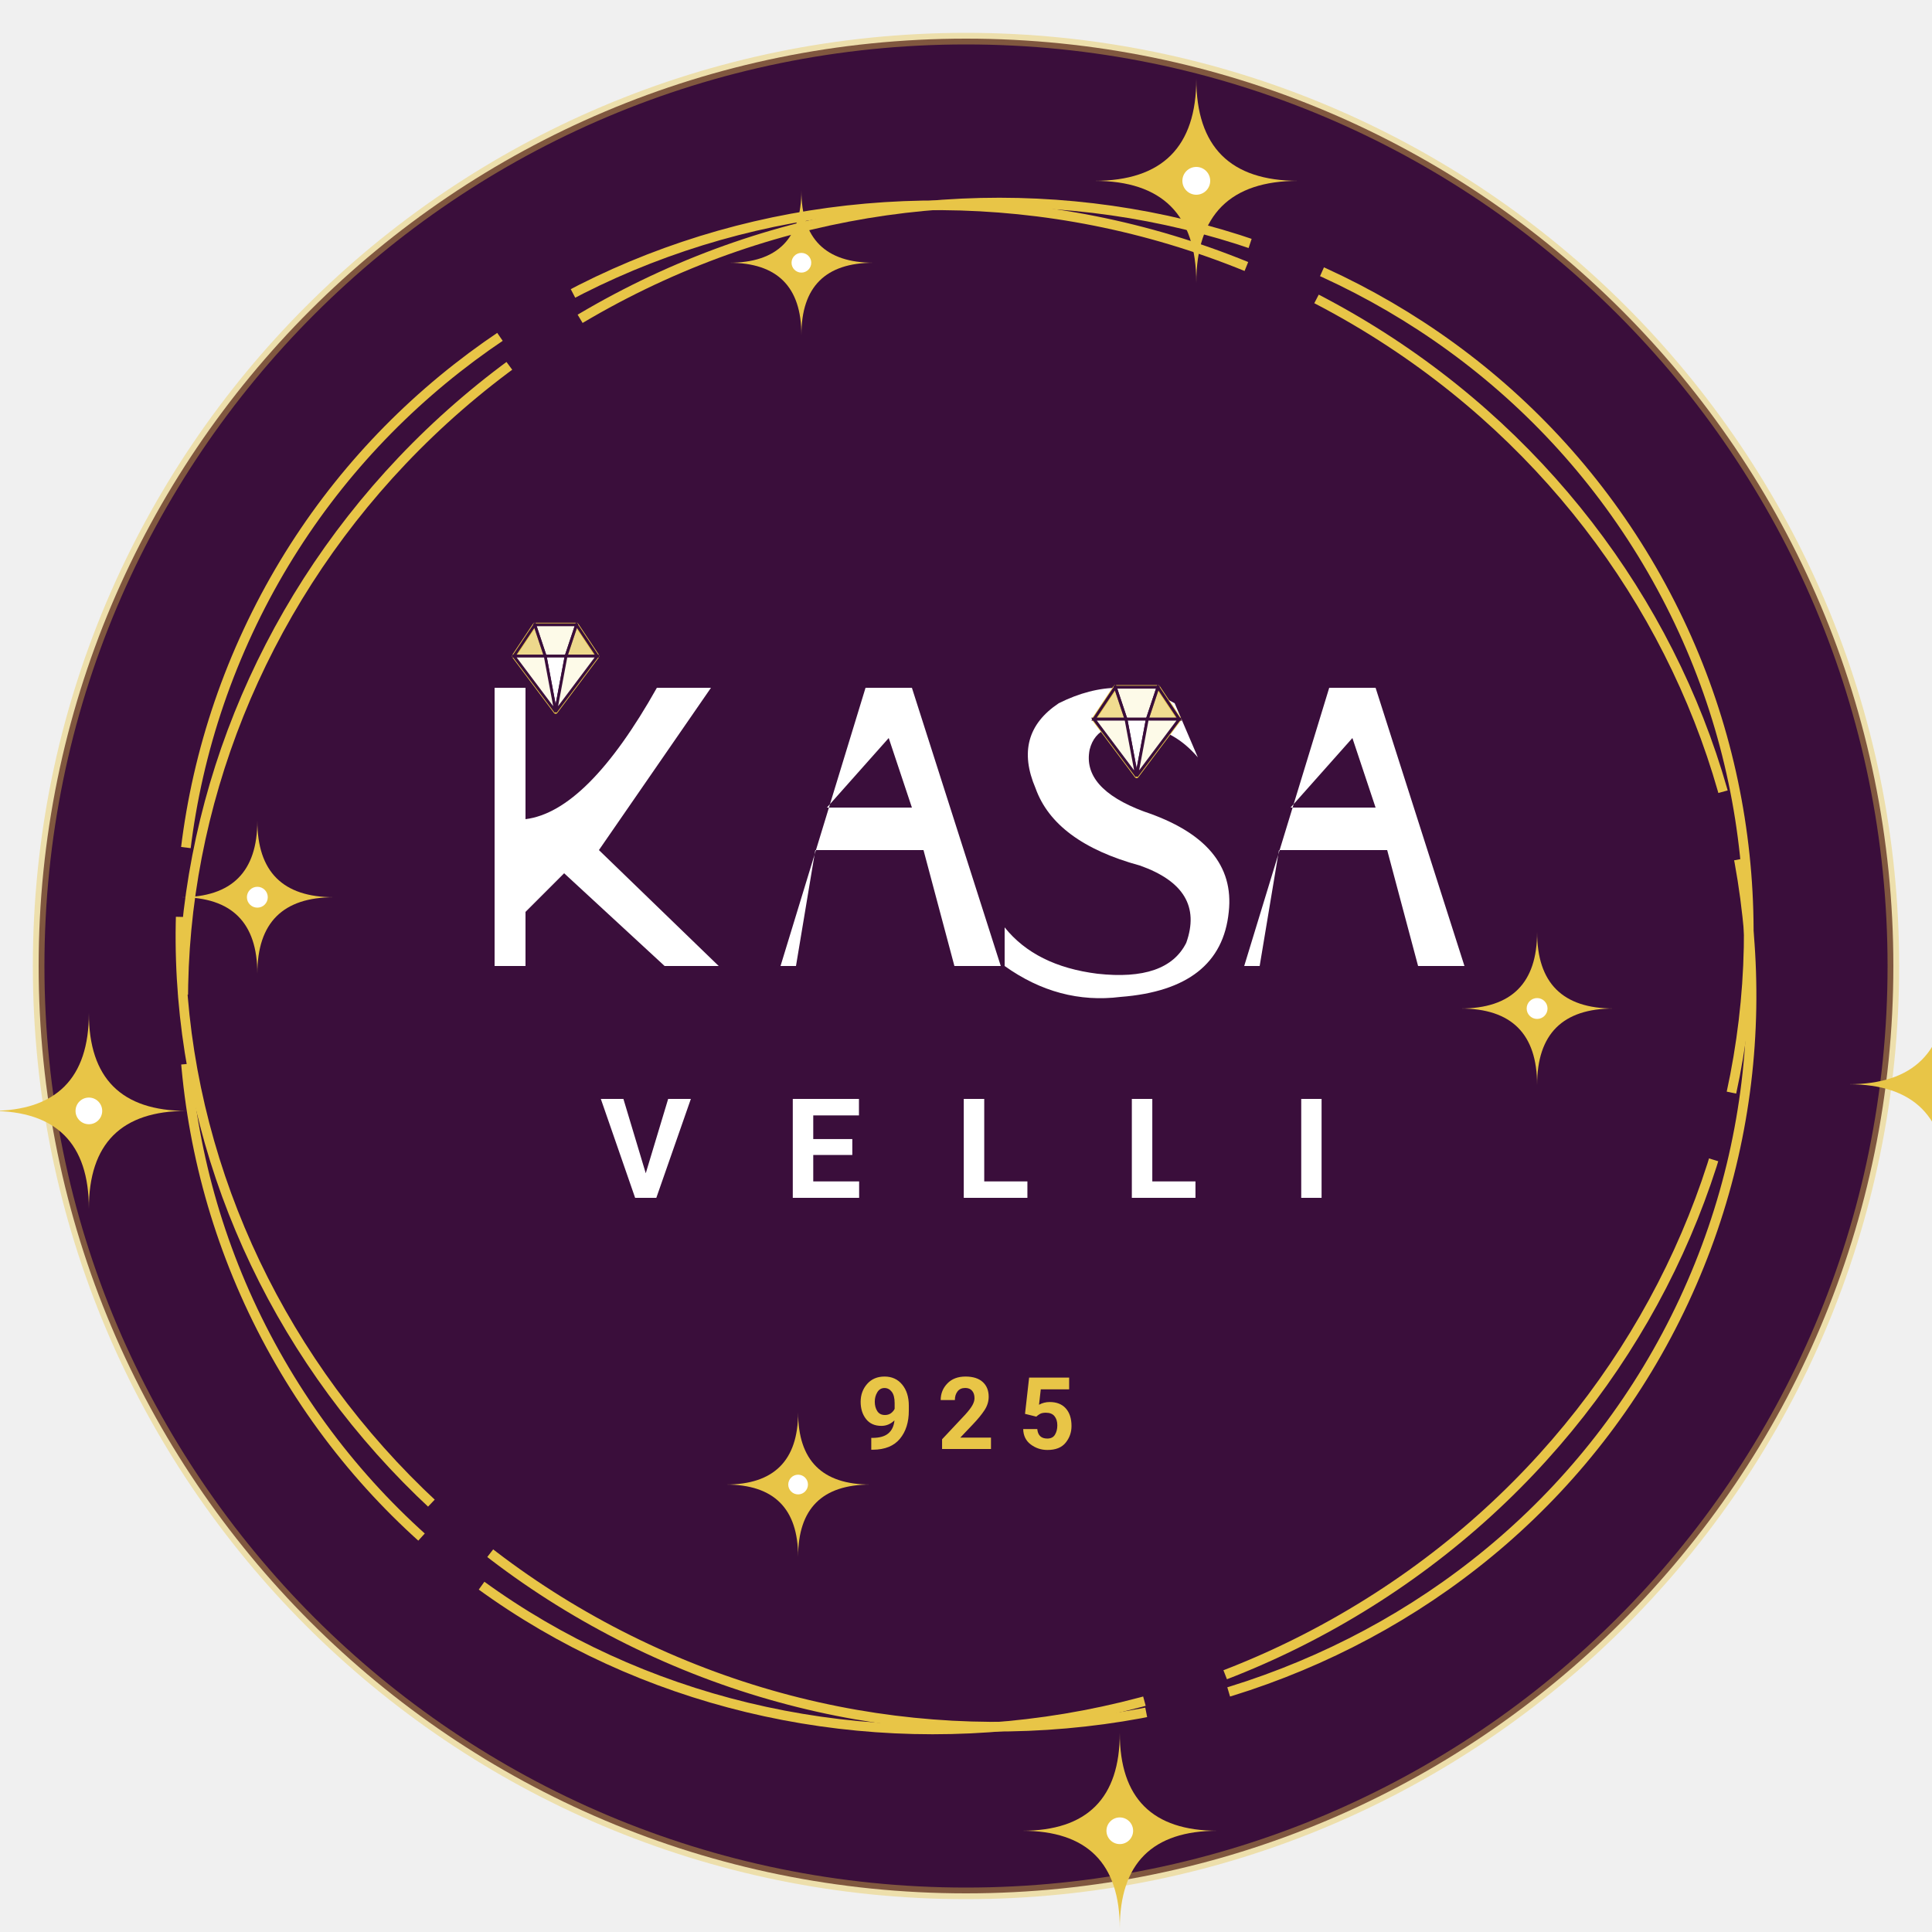
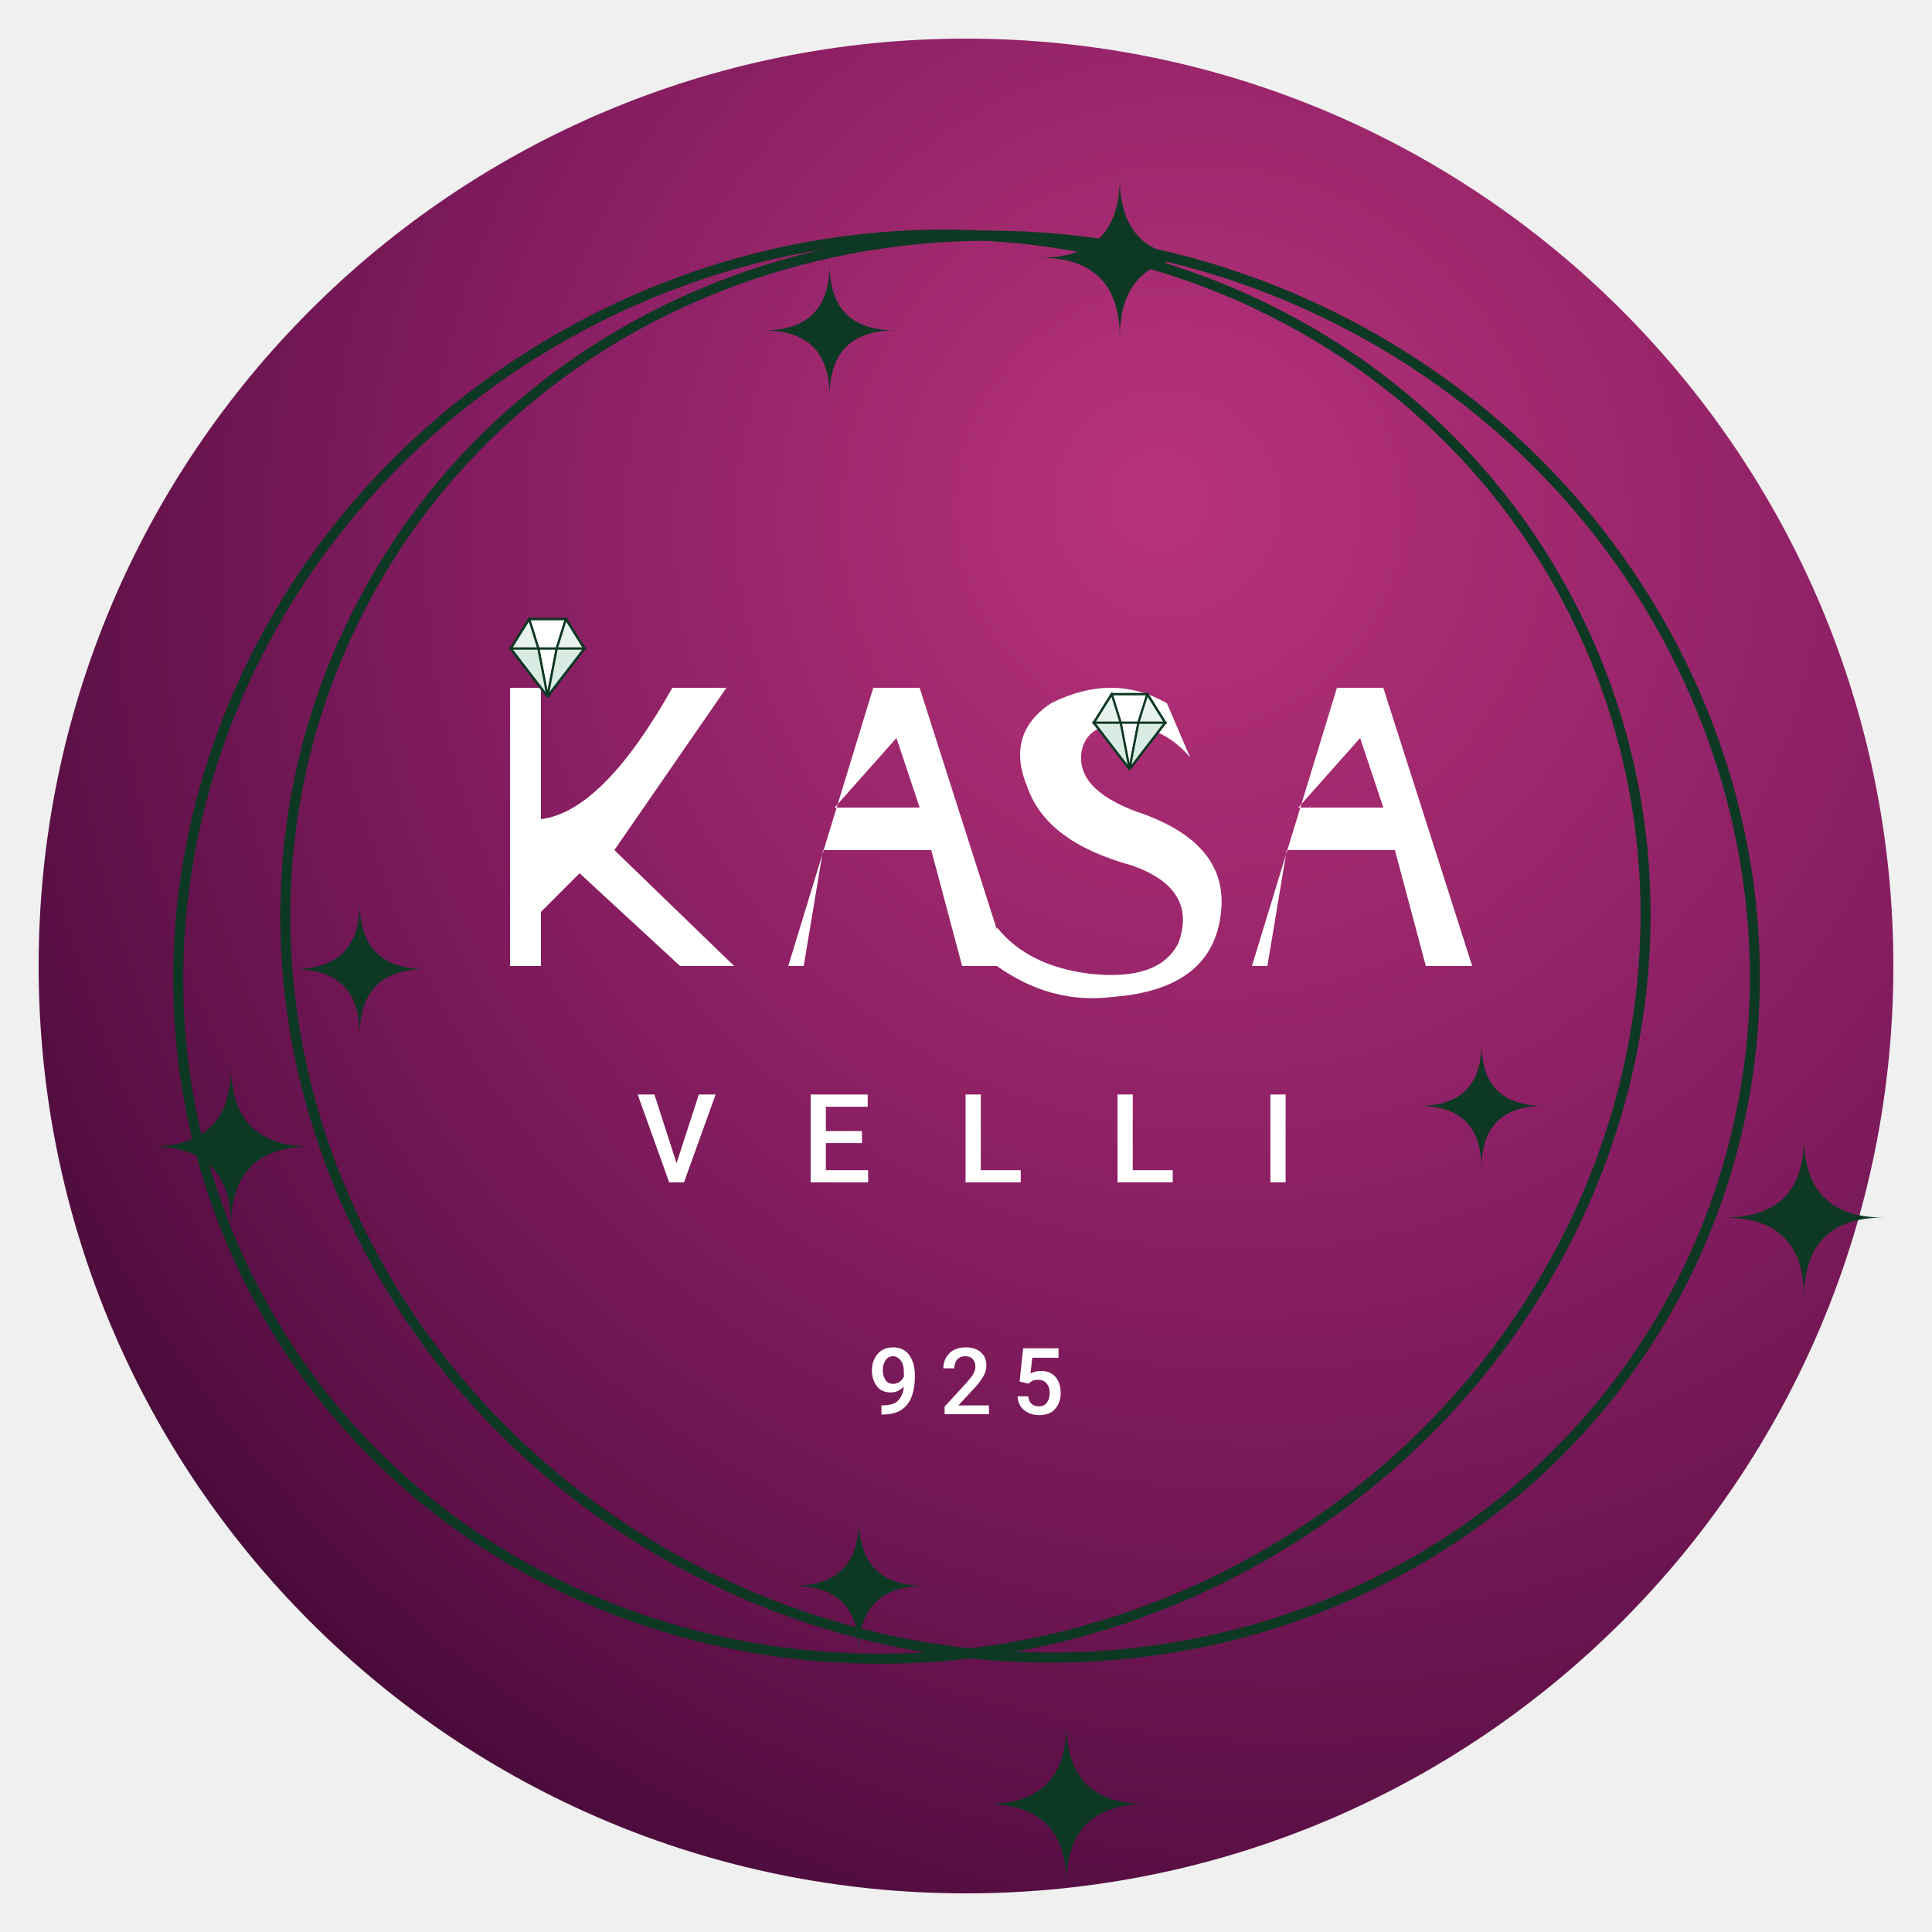
<svg xmlns="http://www.w3.org/2000/svg" viewBox="0 0 500 500" width="500" height="500">
  <defs>
+     <radialGradient id="logo-bg-grad" cx="70%" cy="30%" r="85%" fx="60%" fy="25%">
+       <stop offset="0%" stop-color="#b8337a" />
+       <stop offset="45%" stop-color="#881e62" />
+       <stop offset="85%" stop-color="#550e42" />
+       <stop offset="100%" stop-color="#38072e" />
+     </radialGradient>
+     <linearGradient id="logo-linear-grad" x1="0%" y1="0%" x2="100%" y2="100%">
+       <stop offset="0%" stop-color="#400732" />
+       <stop offset="50%" stop-color="#881e62" />
+       <stop offset="100%" stop-color="#b8337a" />
+     </linearGradient>
    <g id="sparkle-star">
-       <path d="M 0,-22 Q 0,0 22,0 Q 0,0 0,22 Q 0,0 -22,0 Q 0,0 0,-22 Z" fill="#e8c547" />
-       <circle cx="0" cy="0" r="3" fill="#ffffff" />
+       <path d="M 0,-18 Q 0,0 18,0 Q 0,0 0,18 Q 0,0 -18,0 Q 0,0 0,-18 Z" fill="#0d3824" />
    </g>
    <g id="diamond-gem">
-       <polygon points="-12,-3 -6,-12 6,-12 12,-3 0,13" fill="#ffffff" fill-opacity="0.95" stroke="#e8c547" stroke-width="1.2" stroke-linejoin="round" />
-       <polygon points="-6,-12 6,-12 3,-3 -3,-3" fill="#fdfae8" stroke="#3a0e3b" stroke-width="0.8" />
-       <polygon points="-12,-3 -6,-12 -3,-3" fill="#e8c547" fill-opacity="0.6" stroke="#3a0e3b" stroke-width="0.8" />
-       <polygon points="12,-3 6,-12 3,-3" fill="#e8c547" fill-opacity="0.6" stroke="#3a0e3b" stroke-width="0.8" />
-       <polygon points="-3,-3 3,-3 0,13" fill="#ffffff" stroke="#3a0e3b" stroke-width="0.8" />
-       <polygon points="-12,-3 -3,-3 0,13" fill="#fdfae8" stroke="#3a0e3b" stroke-width="0.8" />
-       <polygon points="12,-3 3,-3 0,13" fill="#fdfae8" stroke="#3a0e3b" stroke-width="0.8" />
+       <polygon points="-10,-2 -5,-10 5,-10 10,-2 0,11" fill="#ffffff" fill-opacity="0.95" stroke="#0d3824" stroke-width="0.75" stroke-linejoin="round" />
+       <polygon points="-5,-10 5,-10 2.5,-2 -2.5,-2" fill="#ffffff" stroke="#0d3824" stroke-width="0.6" />
+       <polygon points="-10,-2 -5,-10 -2.5,-2" fill="#e8f3ee" stroke="#0d3824" stroke-width="0.6" />
+       <polygon points="10,-2 5,-10 2.5,-2" fill="#e8f3ee" stroke="#0d3824" stroke-width="0.6" />
+       <polygon points="-2.5,-2 2.5,-2 0,11" fill="#ffffff" stroke="#0d3824" stroke-width="0.6" />
+       <polygon points="-10,-2 -2.5,-2 0,11" fill="#d9ece3" stroke="#0d3824" stroke-width="0.6" />
+       <polygon points="10,-2 2.5,-2 0,11" fill="#d9ece3" stroke="#0d3824" stroke-width="0.6" />
    </g>
  </defs>
-   <circle cx="250" cy="250" r="240" fill="#3a0e3b" stroke="rgba(232, 197, 71, 0.4)" stroke-width="3" />
-   <ellipse cx="250" cy="250" rx="205" ry="195" fill="none" stroke="#e8c547" stroke-width="2.5" transform="rotate(-30 250 250)" stroke-dasharray="140 18 190 22 180 20" />
-   <ellipse cx="250" cy="250" rx="205" ry="195" fill="none" stroke="#e8c547" stroke-width="2.5" transform="rotate(25 250 250)" stroke-dasharray="160 22 180 20 170 18" />
-   <use href="#sparkle-star" x="278" y="44" transform="scale(1.2) translate(-20,-5)" />
-   <use href="#sparkle-star" x="220" y="72" transform="scale(0.85) translate(24,8)" />
-   <use href="#sparkle-star" x="478" y="246" transform="scale(1.15) translate(-40,-2)" />
-   <use href="#sparkle-star" x="420" y="278" transform="scale(0.9) translate(22,12)" />
-   <use href="#sparkle-star" x="274" y="450" transform="scale(1.15) translate(-22,-38)" />
-   <use href="#sparkle-star" x="218" y="478" transform="scale(0.85) translate(25,-26)" />
-   <use href="#sparkle-star" x="20" y="274" transform="scale(1.15) translate(0,-24)" />
-   <use href="#sparkle-star" x="74" y="248" transform="scale(0.9) translate(0,10)" />
+   <circle cx="250" cy="250" r="240" fill="url(#logo-bg-grad)" />
+   <ellipse cx="236" cy="245" rx="192" ry="182" fill="none" stroke="#0d3824" stroke-width="2.6" transform="rotate(-28 236 245)" />
+   <ellipse cx="264" cy="245" rx="192" ry="182" fill="none" stroke="#0d3824" stroke-width="2.6" transform="rotate(26 264 245)" />
+   <use href="#sparkle-star" x="274" y="65" transform="scale(1.15) translate(-22,-7)" />
+   <use href="#sparkle-star" x="212" y="86" transform="scale(0.95) translate(14,4)" />
+   <use href="#sparkle-star" x="448" y="278" transform="scale(1.15) translate(-42,-4)" />
+   <use href="#sparkle-star" x="408" y="308" transform="scale(0.9) translate(18,10)" />
+   <use href="#sparkle-star" x="264" y="440" transform="scale(1.15) translate(-24,-34)" />
+   <use href="#sparkle-star" x="216" y="456" transform="scale(0.95) translate(18,-24)" />
+   <use href="#sparkle-star" x="52" y="282" transform="scale(1.15) translate(0,-24)" />
+   <use href="#sparkle-star" x="98" y="258" transform="scale(0.95) translate(0,6)" />
  <g id="kasa-text" transform="translate(250, 222)">
-     <path d="M -122,-44 L -114,-44 L -114,28 L -122,28 Z" fill="#FFFFFF" />
-     <use href="#diamond-gem" x="-118" y="-55" transform="scale(0.9)" />
-     <path d="M -114,-10 Q -98,-12 -80,-44 L -66,-44 L -95,-2 L -64,28 L -78,28 L -104,4 L -114,14 Z" fill="#FFFFFF" />
-     <path d="M -48,28 L -26,-44 L -14,-44 L 9,28 L -3,28 L -11,-2 L -39,-2 L -44,28 Z M -36,-13 L -14,-13 L -20,-31 Z" fill="#FFFFFF" />
-     <path d="M 54,-40 Q 40,-48 24,-40 Q 12,-32 18,-18 Q 23,-4 45,2 Q 62,8 57,22 Q 52,32 34,30 Q 18,28 10,18 L 10,28 Q 24,38 40,36 Q 66,34 68,14 Q 70,-4 46,-12 Q 30,-18 32,-28 Q 34,-36 46,-34 Q 54,-33 60,-26 Z" fill="#FFFFFF" />
-     <use href="#diamond-gem" x="48" y="-36" transform="scale(0.92)" />
-     <path d="M 72,28 L 94,-44 L 106,-44 L 129,28 L 117,28 L 109,-2 L 81,-2 L 76,28 Z M 84,-13 L 106,-13 L 100,-31 Z" fill="#FFFFFF" />
+     <path d="M -118,-44 L -110,-44 L -110,28 L -118,28 Z" fill="#FFFFFF" />
+     <use href="#diamond-gem" x="-114" y="-55" transform="scale(0.95)" />
+     <path d="M -110,-10 Q -94,-12 -76,-44 L -62,-44 L -91,-2 L -60,28 L -74,28 L -100,4 L -110,14 Z" fill="#FFFFFF" />
+     <path d="M -46,28 L -24,-44 L -12,-44 L 11,28 L -1,28 L -9,-2 L -37,-2 L -42,28 Z M -34,-13 L -12,-13 L -18,-31 Z" fill="#FFFFFF" />
+     <path d="M 52,-40 Q 38,-48 22,-40 Q 10,-32 16,-18 Q 21,-4 43,2 Q 60,8 55,22 Q 50,32 32,30 Q 16,28 8,18 L 8,28 Q 22,38 38,36 Q 64,34 66,14 Q 68,-4 44,-12 Q 28,-18 30,-28 Q 32,-36 44,-34 Q 52,-33 58,-26 Z" fill="#FFFFFF" />
+     <use href="#diamond-gem" x="46" y="-36" transform="scale(0.92)" />
+     <path d="M 74,28 L 96,-44 L 108,-44 L 131,28 L 119,28 L 111,-2 L 83,-2 L 78,28 Z M 86,-13 L 108,-13 L 102,-31 Z" fill="#FFFFFF" />
  </g>
-   <text x="250" y="310" font-family="-apple-system, BlinkMacSystemFont, 'Segoe UI', Roboto, 'Montserrat', sans-serif" font-size="36" font-weight="600" fill="#FFFFFF" text-anchor="middle" letter-spacing="24">VELLI</text>
-   <text x="250" y="375" font-family="-apple-system, BlinkMacSystemFont, 'Segoe UI', Roboto, sans-serif" font-size="26" font-weight="600" fill="#e8c547" text-anchor="middle" letter-spacing="6">925</text>
+   <text x="250" y="306" font-family="-apple-system, BlinkMacSystemFont, 'Segoe UI', Roboto, 'Montserrat', sans-serif" font-size="32" font-weight="500" fill="#FFFFFF" text-anchor="middle" letter-spacing="22">VELLI</text>
+   <text x="250" y="366" font-family="-apple-system, BlinkMacSystemFont, 'Segoe UI', Roboto, sans-serif" font-size="24" font-weight="500" fill="#FFFFFF" text-anchor="middle" letter-spacing="5">925</text>
</svg>
